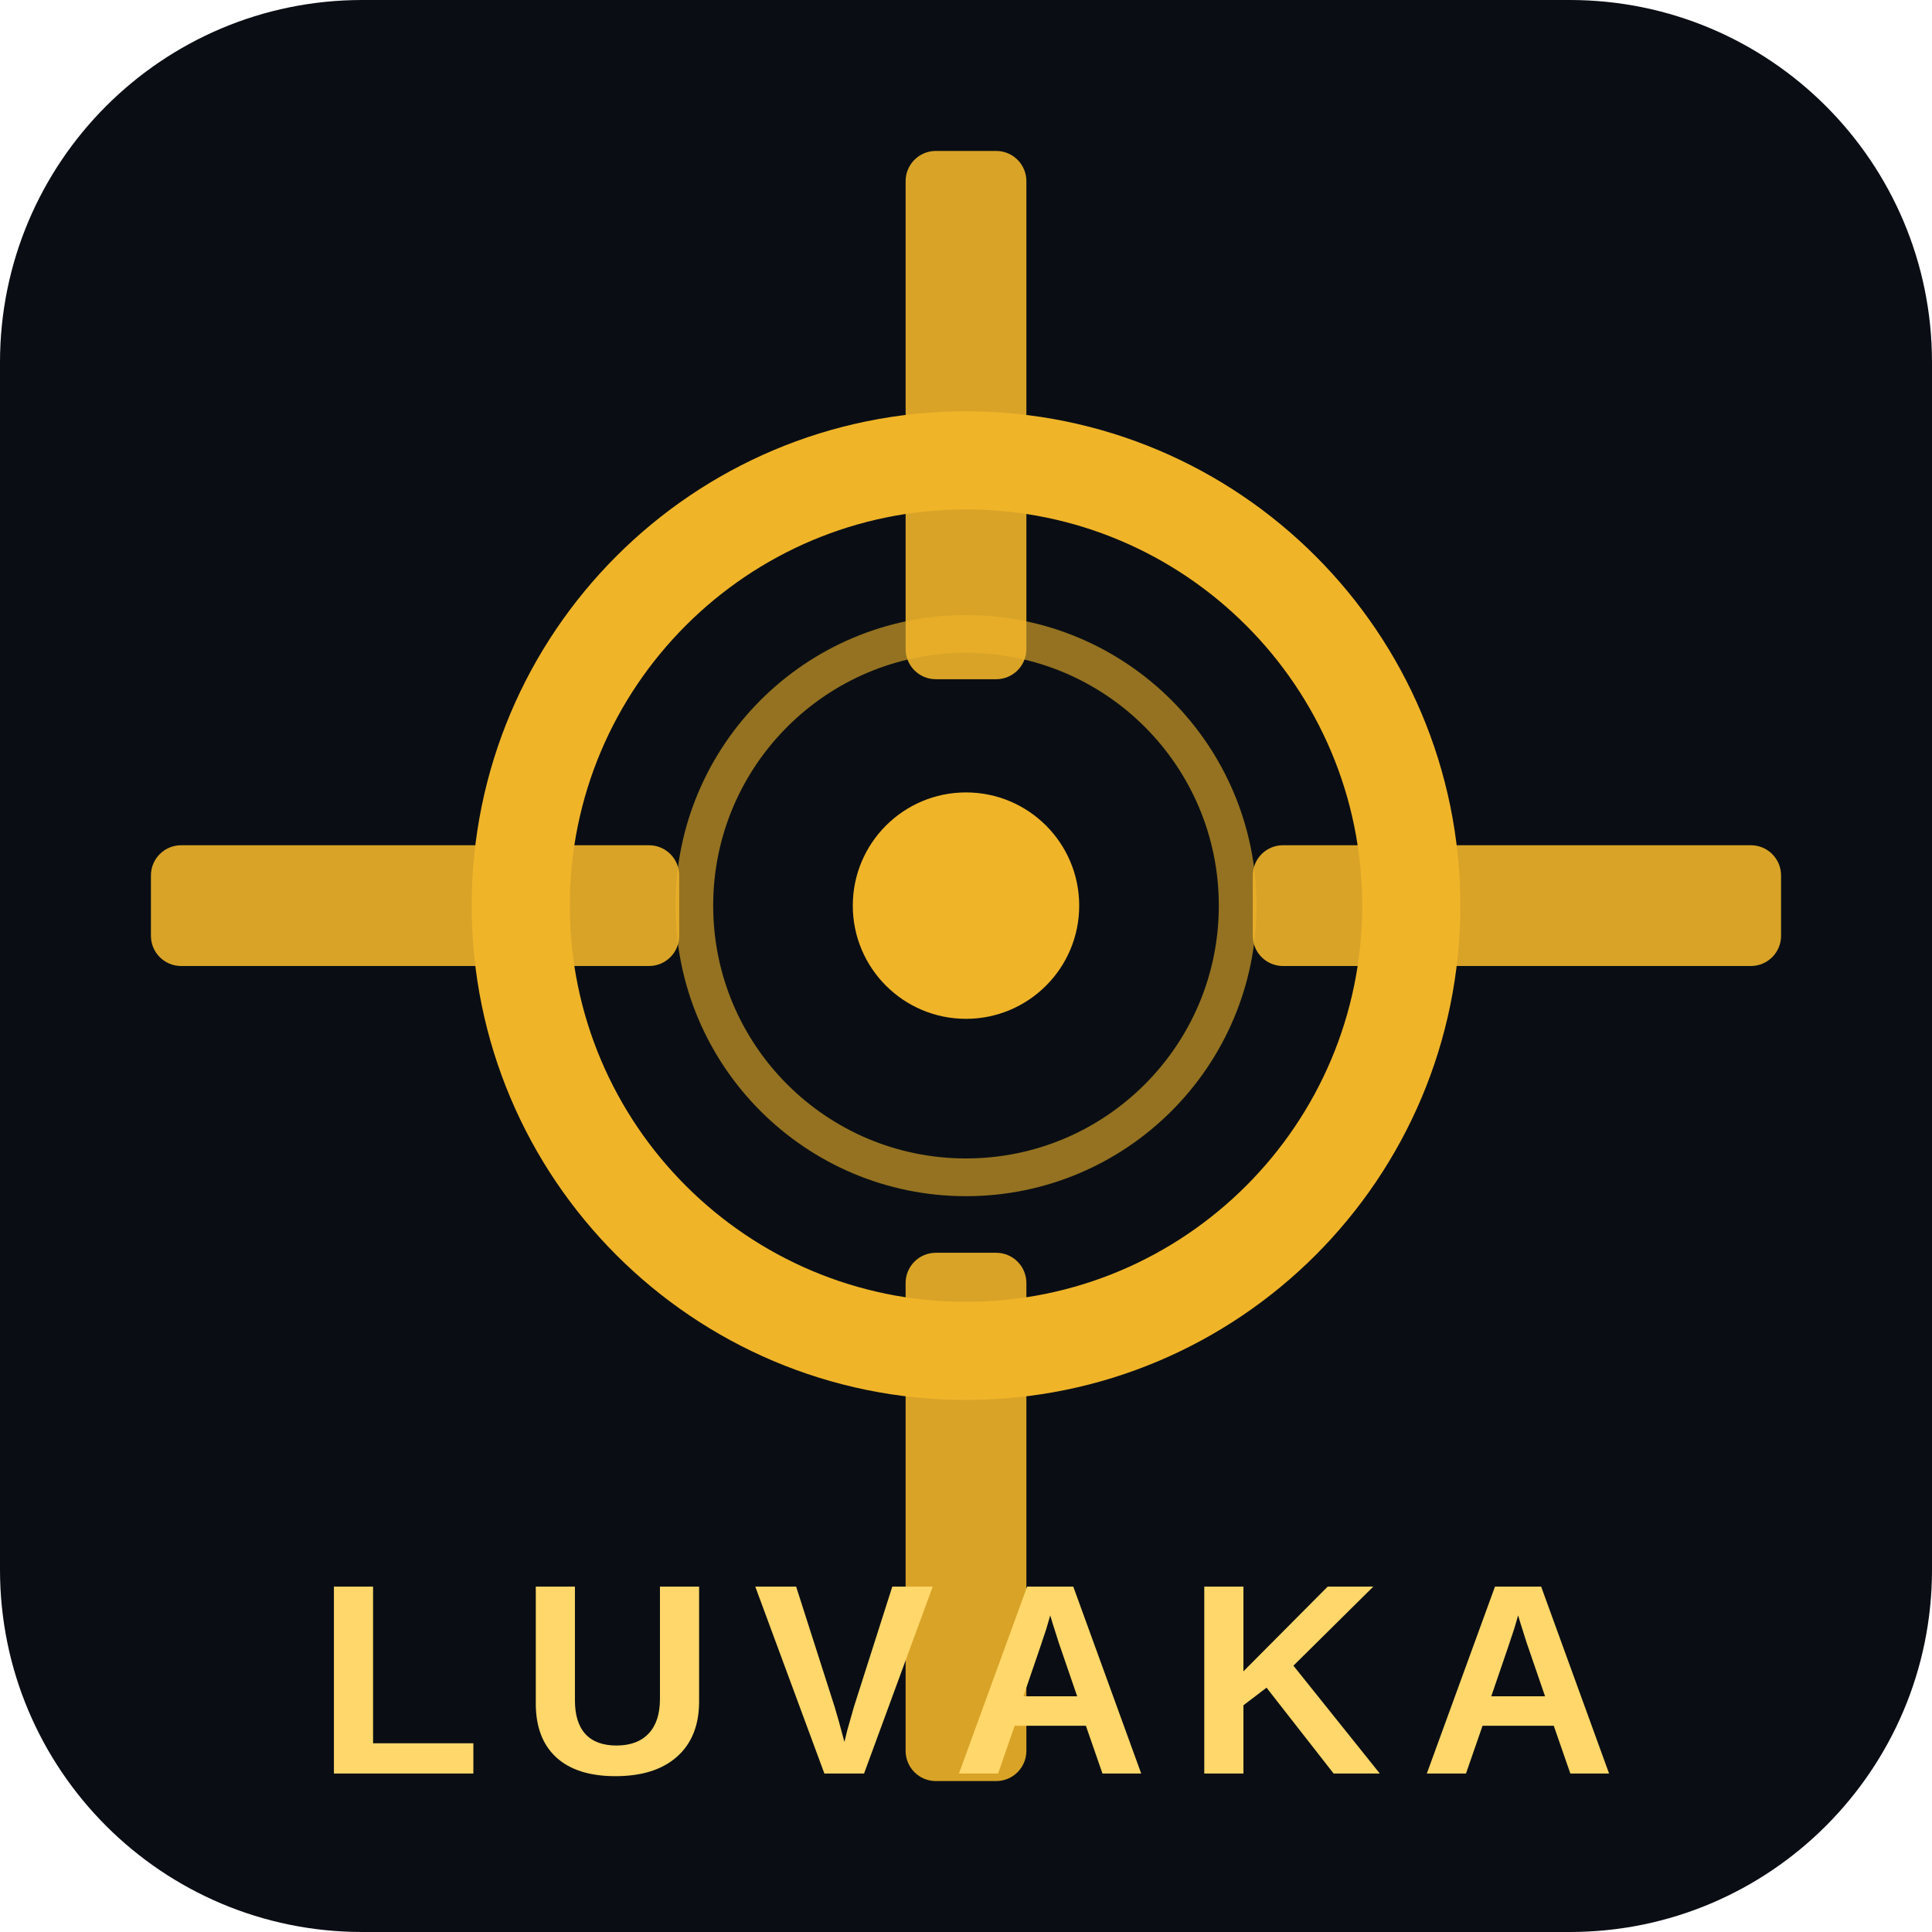
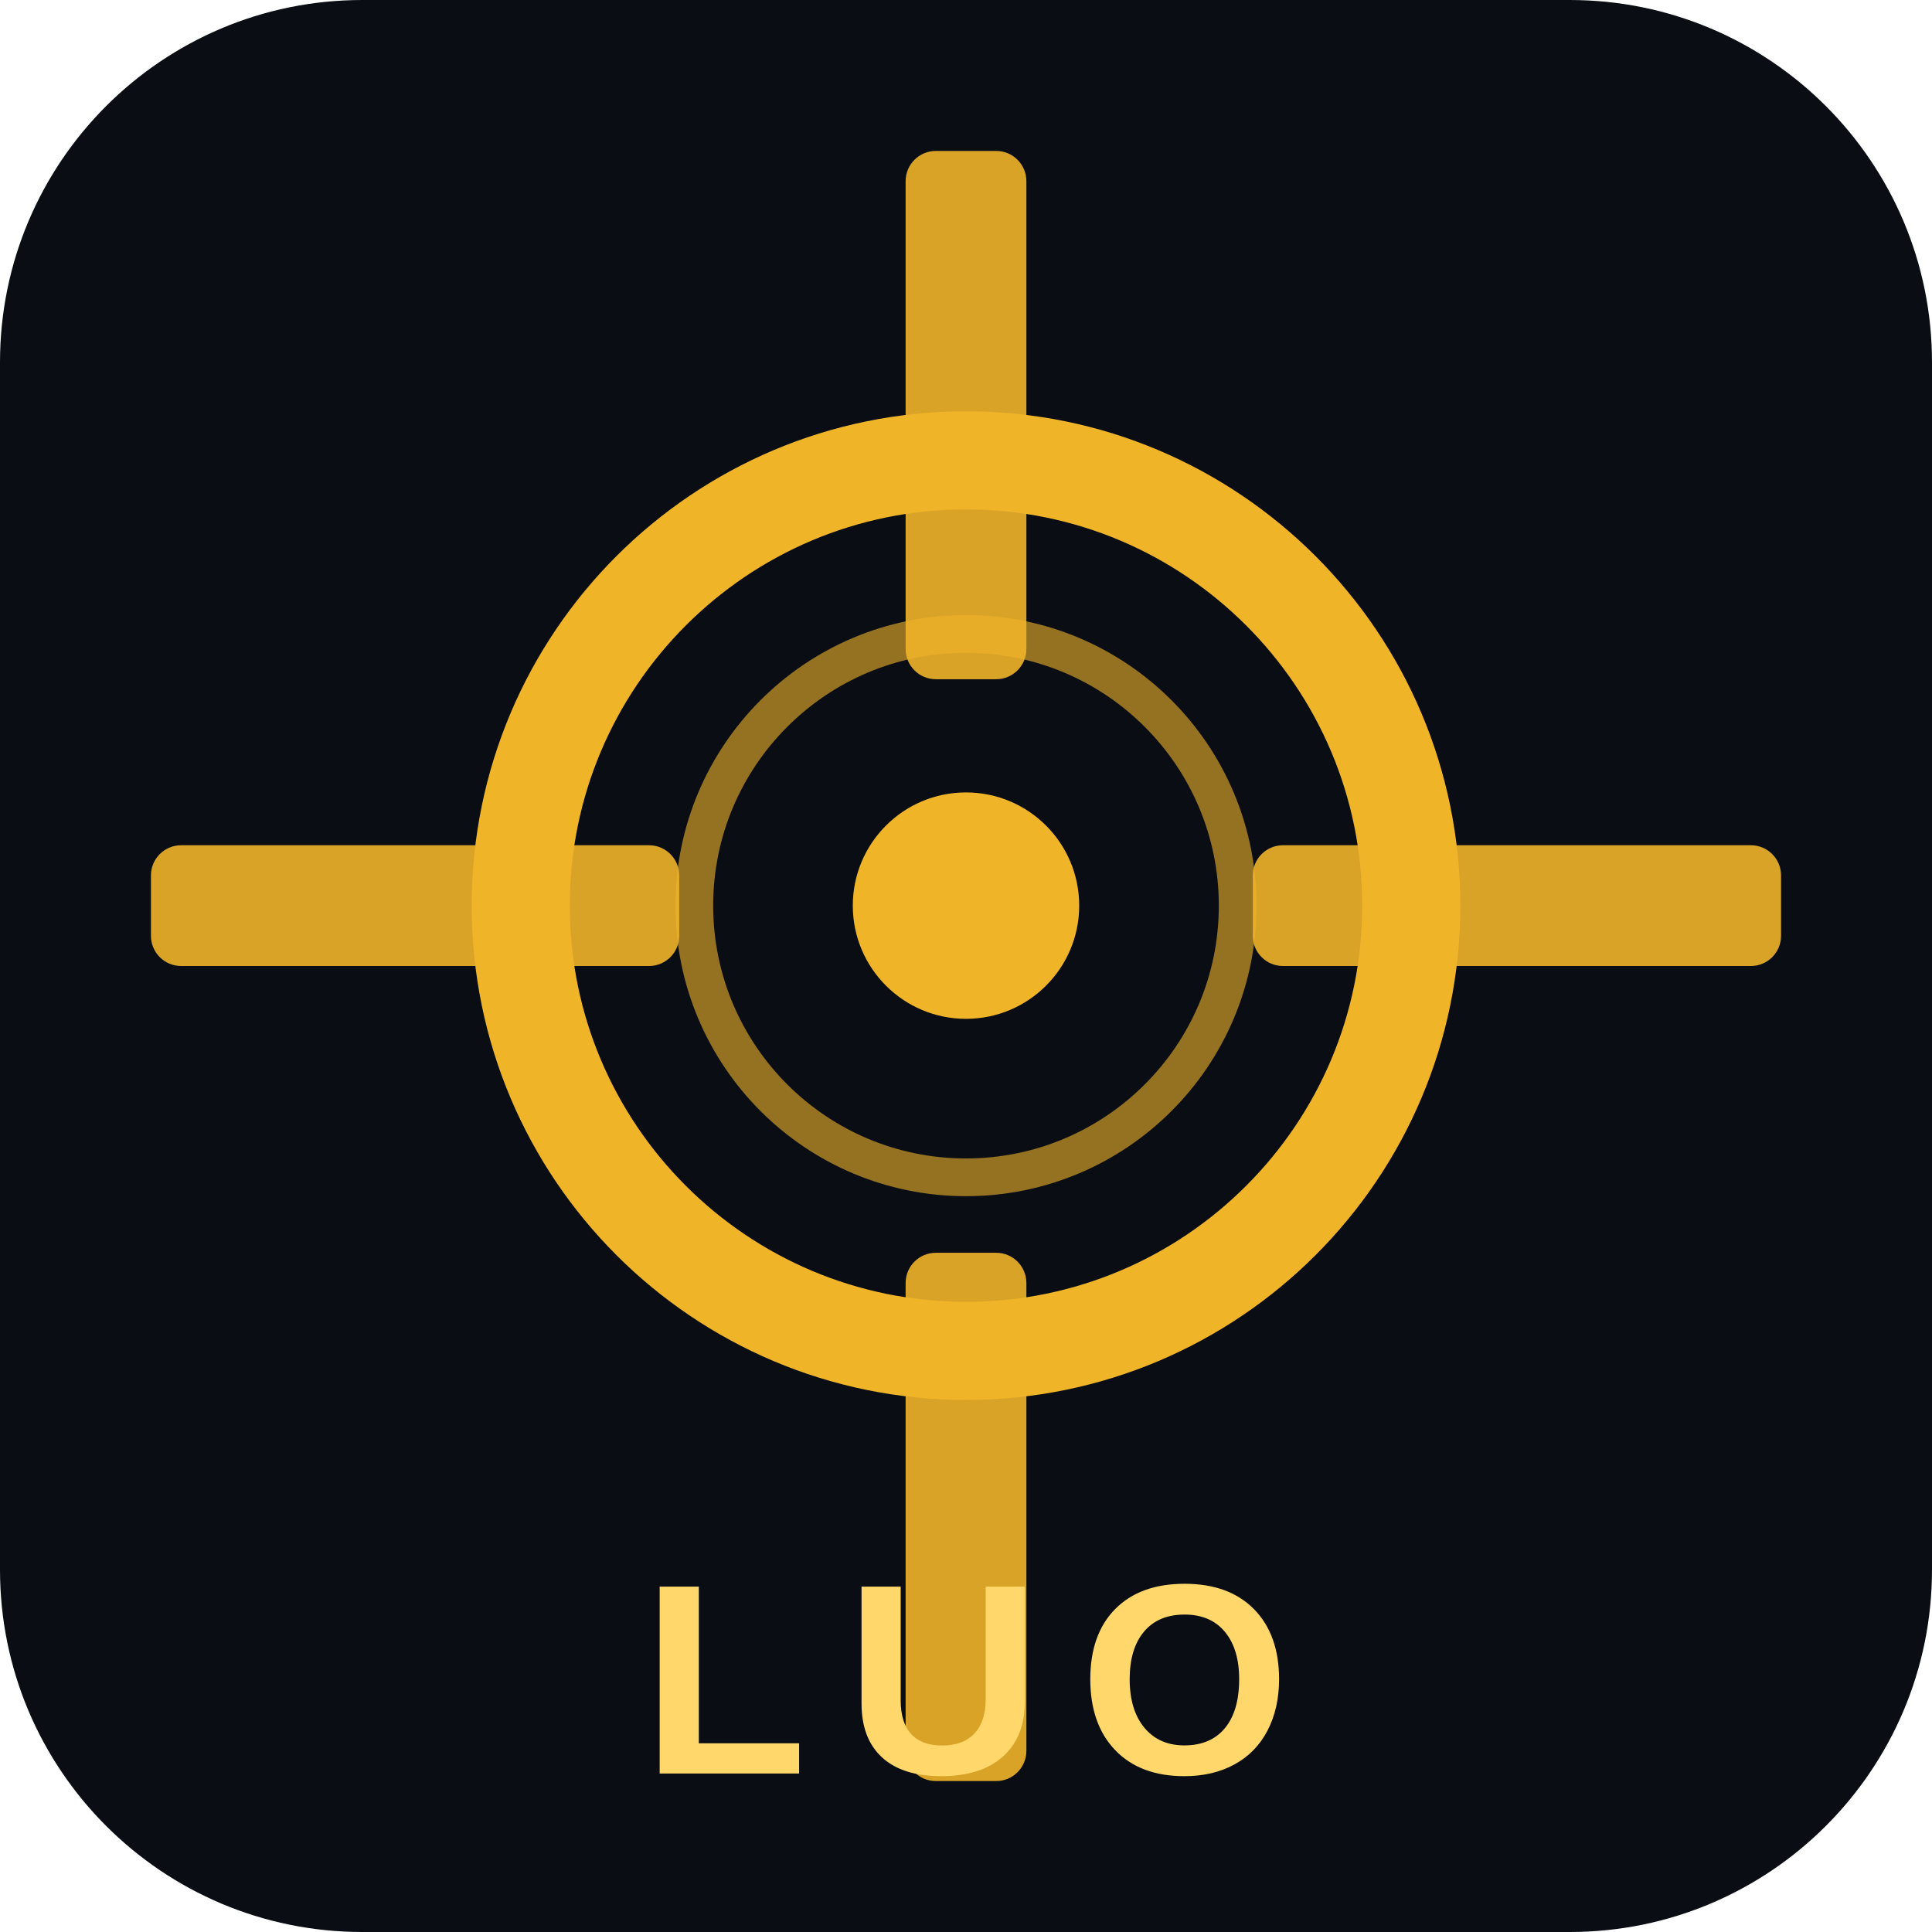
<svg xmlns="http://www.w3.org/2000/svg" viewBox="0 0 512 512">
  <rect width="512" height="512" rx="96" fill="#0a0e14" />
  <circle cx="256" cy="240" r="118" fill="none" stroke="#f0b429" stroke-width="26" />
  <circle cx="256" cy="240" r="72" fill="none" stroke="#f0b429" stroke-width="10" opacity="0.6" />
  <circle cx="256" cy="240" r="30" fill="#f0b429" />
  <rect x="240" y="40" width="32" height="140" rx="8" fill="#f0b429" opacity="0.9" />
  <rect x="240" y="332" width="32" height="140" rx="8" fill="#f0b429" opacity="0.9" />
  <rect x="40" y="224" width="140" height="32" rx="8" fill="#f0b429" opacity="0.9" />
  <rect x="332" y="224" width="140" height="32" rx="8" fill="#f0b429" opacity="0.9" />
-   <text x="256" y="470" font-family="'Segoe UI', Arial, sans-serif" font-size="72" font-weight="800" fill="#ffd76a" text-anchor="middle" letter-spacing="10">LUVAKA</text>
+   <text x="256" y="470" font-family="'Segoe UI', Arial, sans-serif" font-size="72" font-weight="800" fill="#ffd76a" text-anchor="middle" letter-spacing="10">LUO</text>
</svg>
